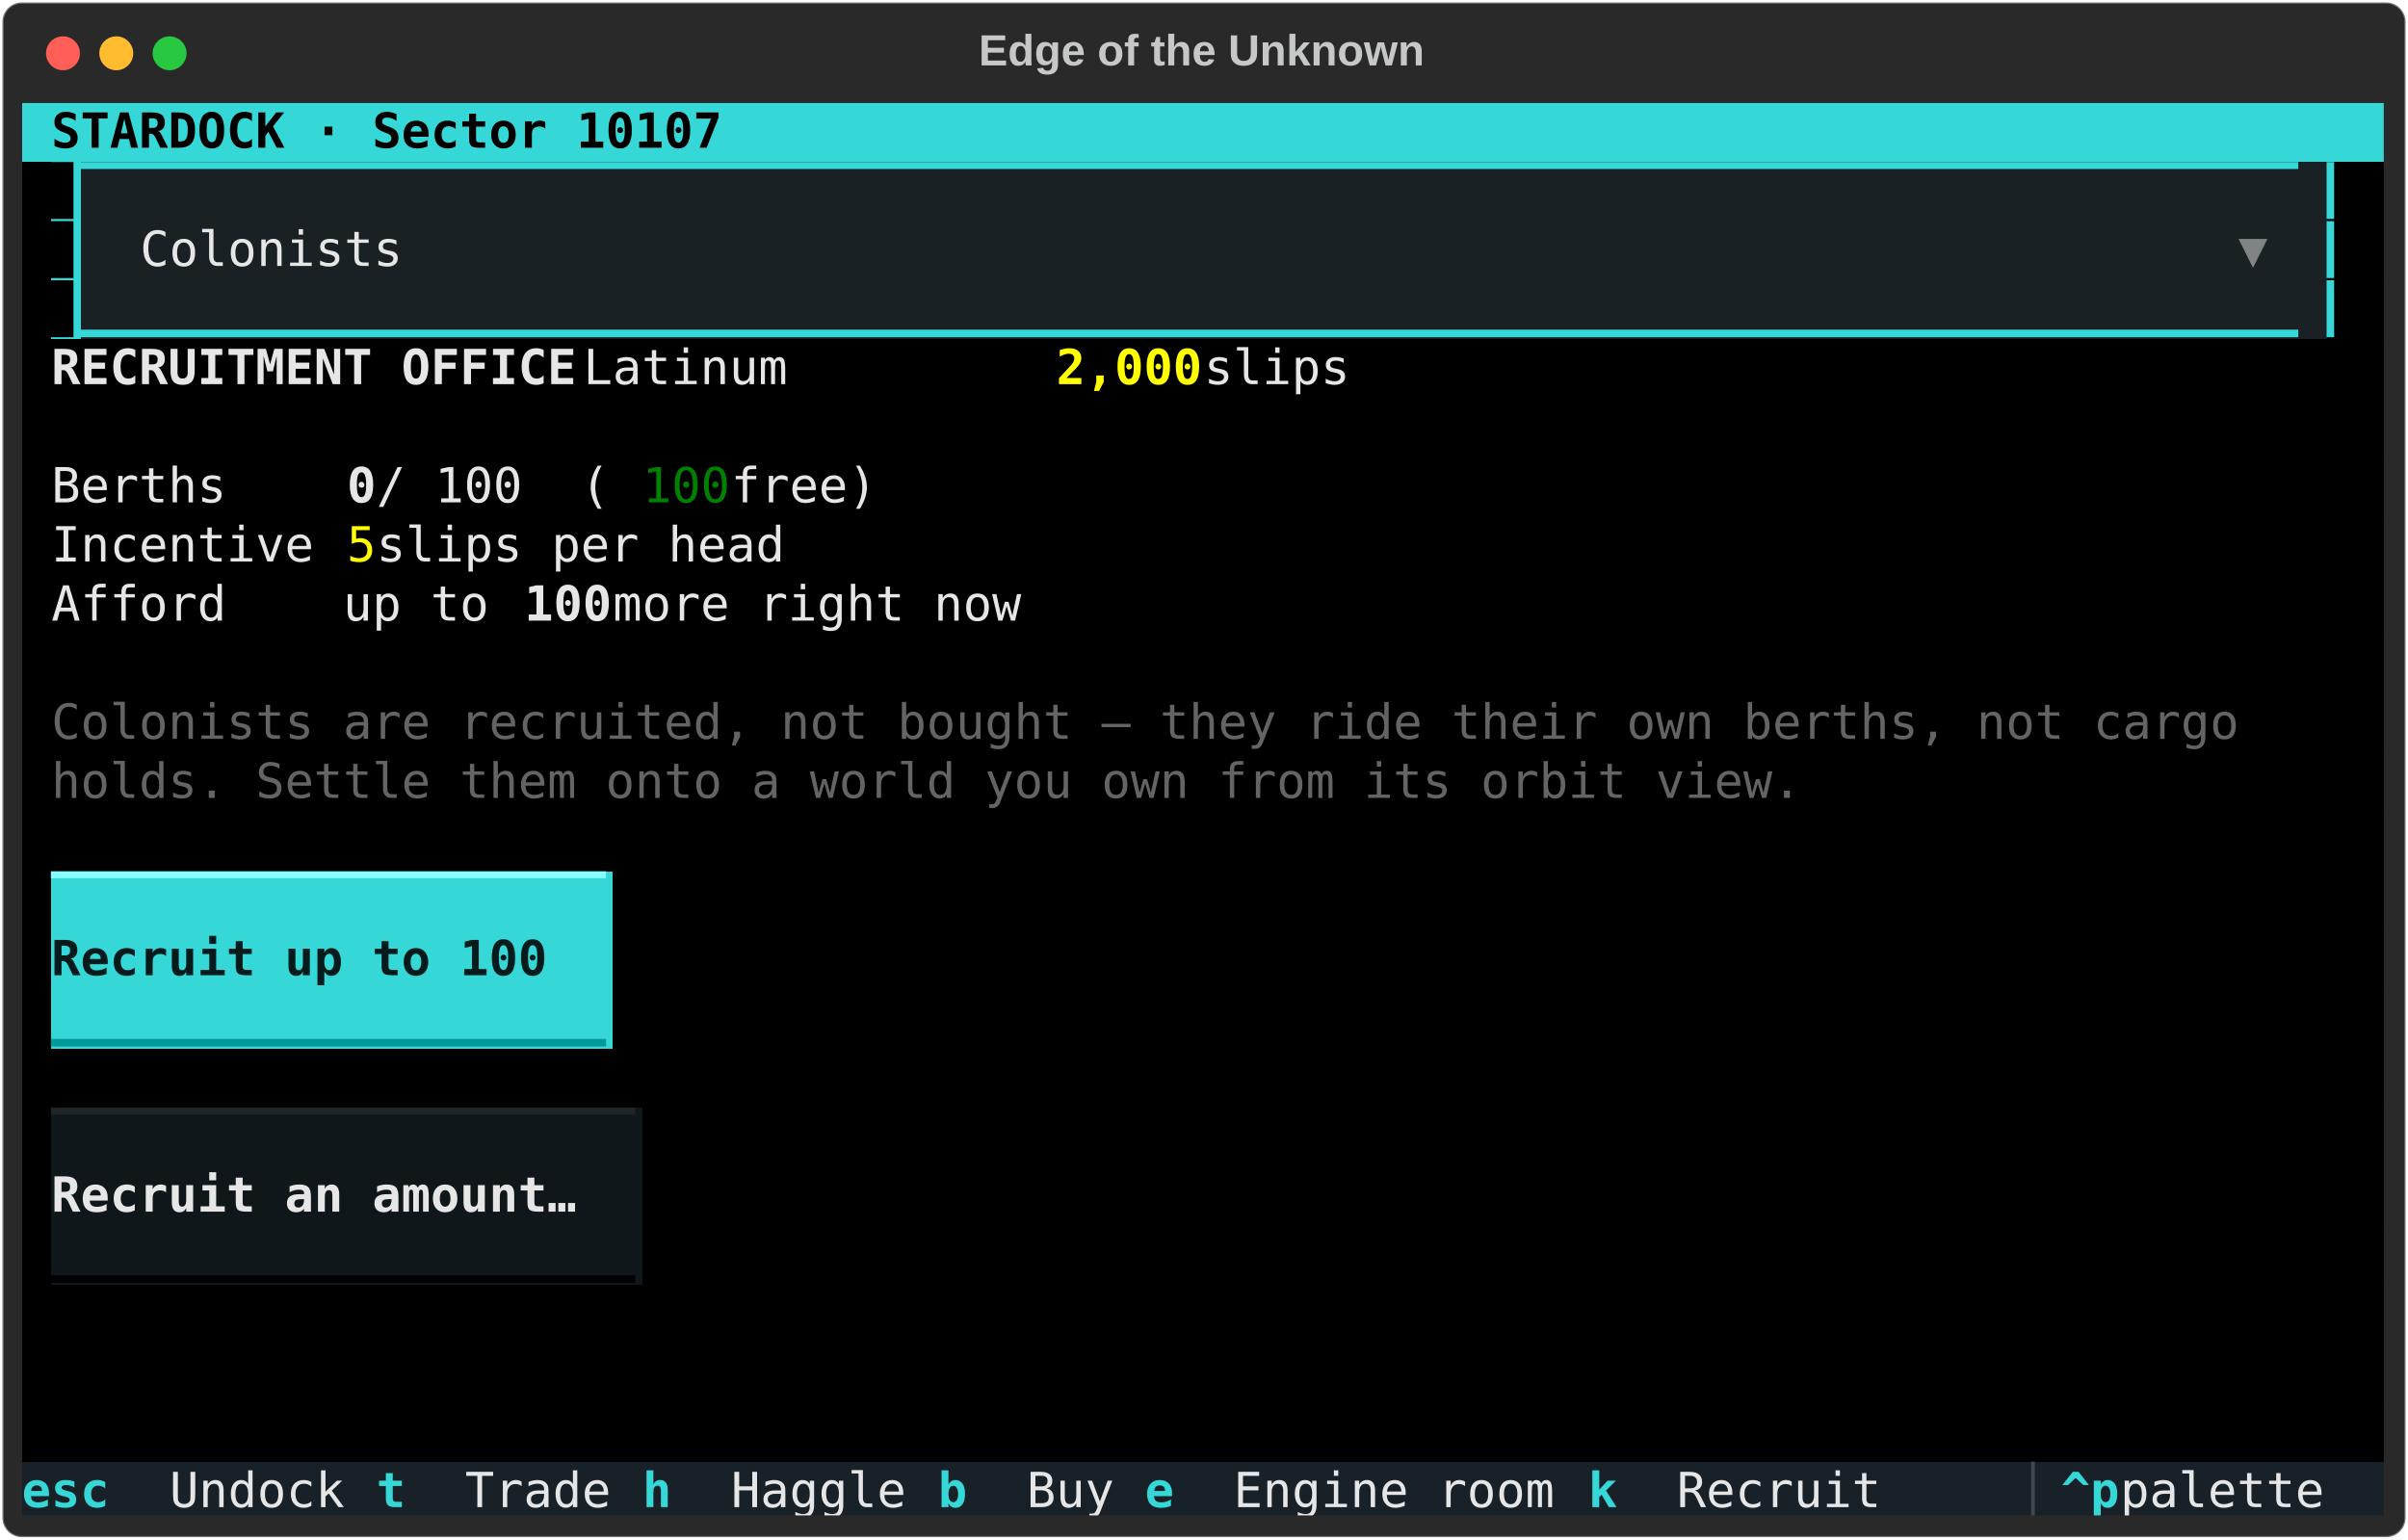
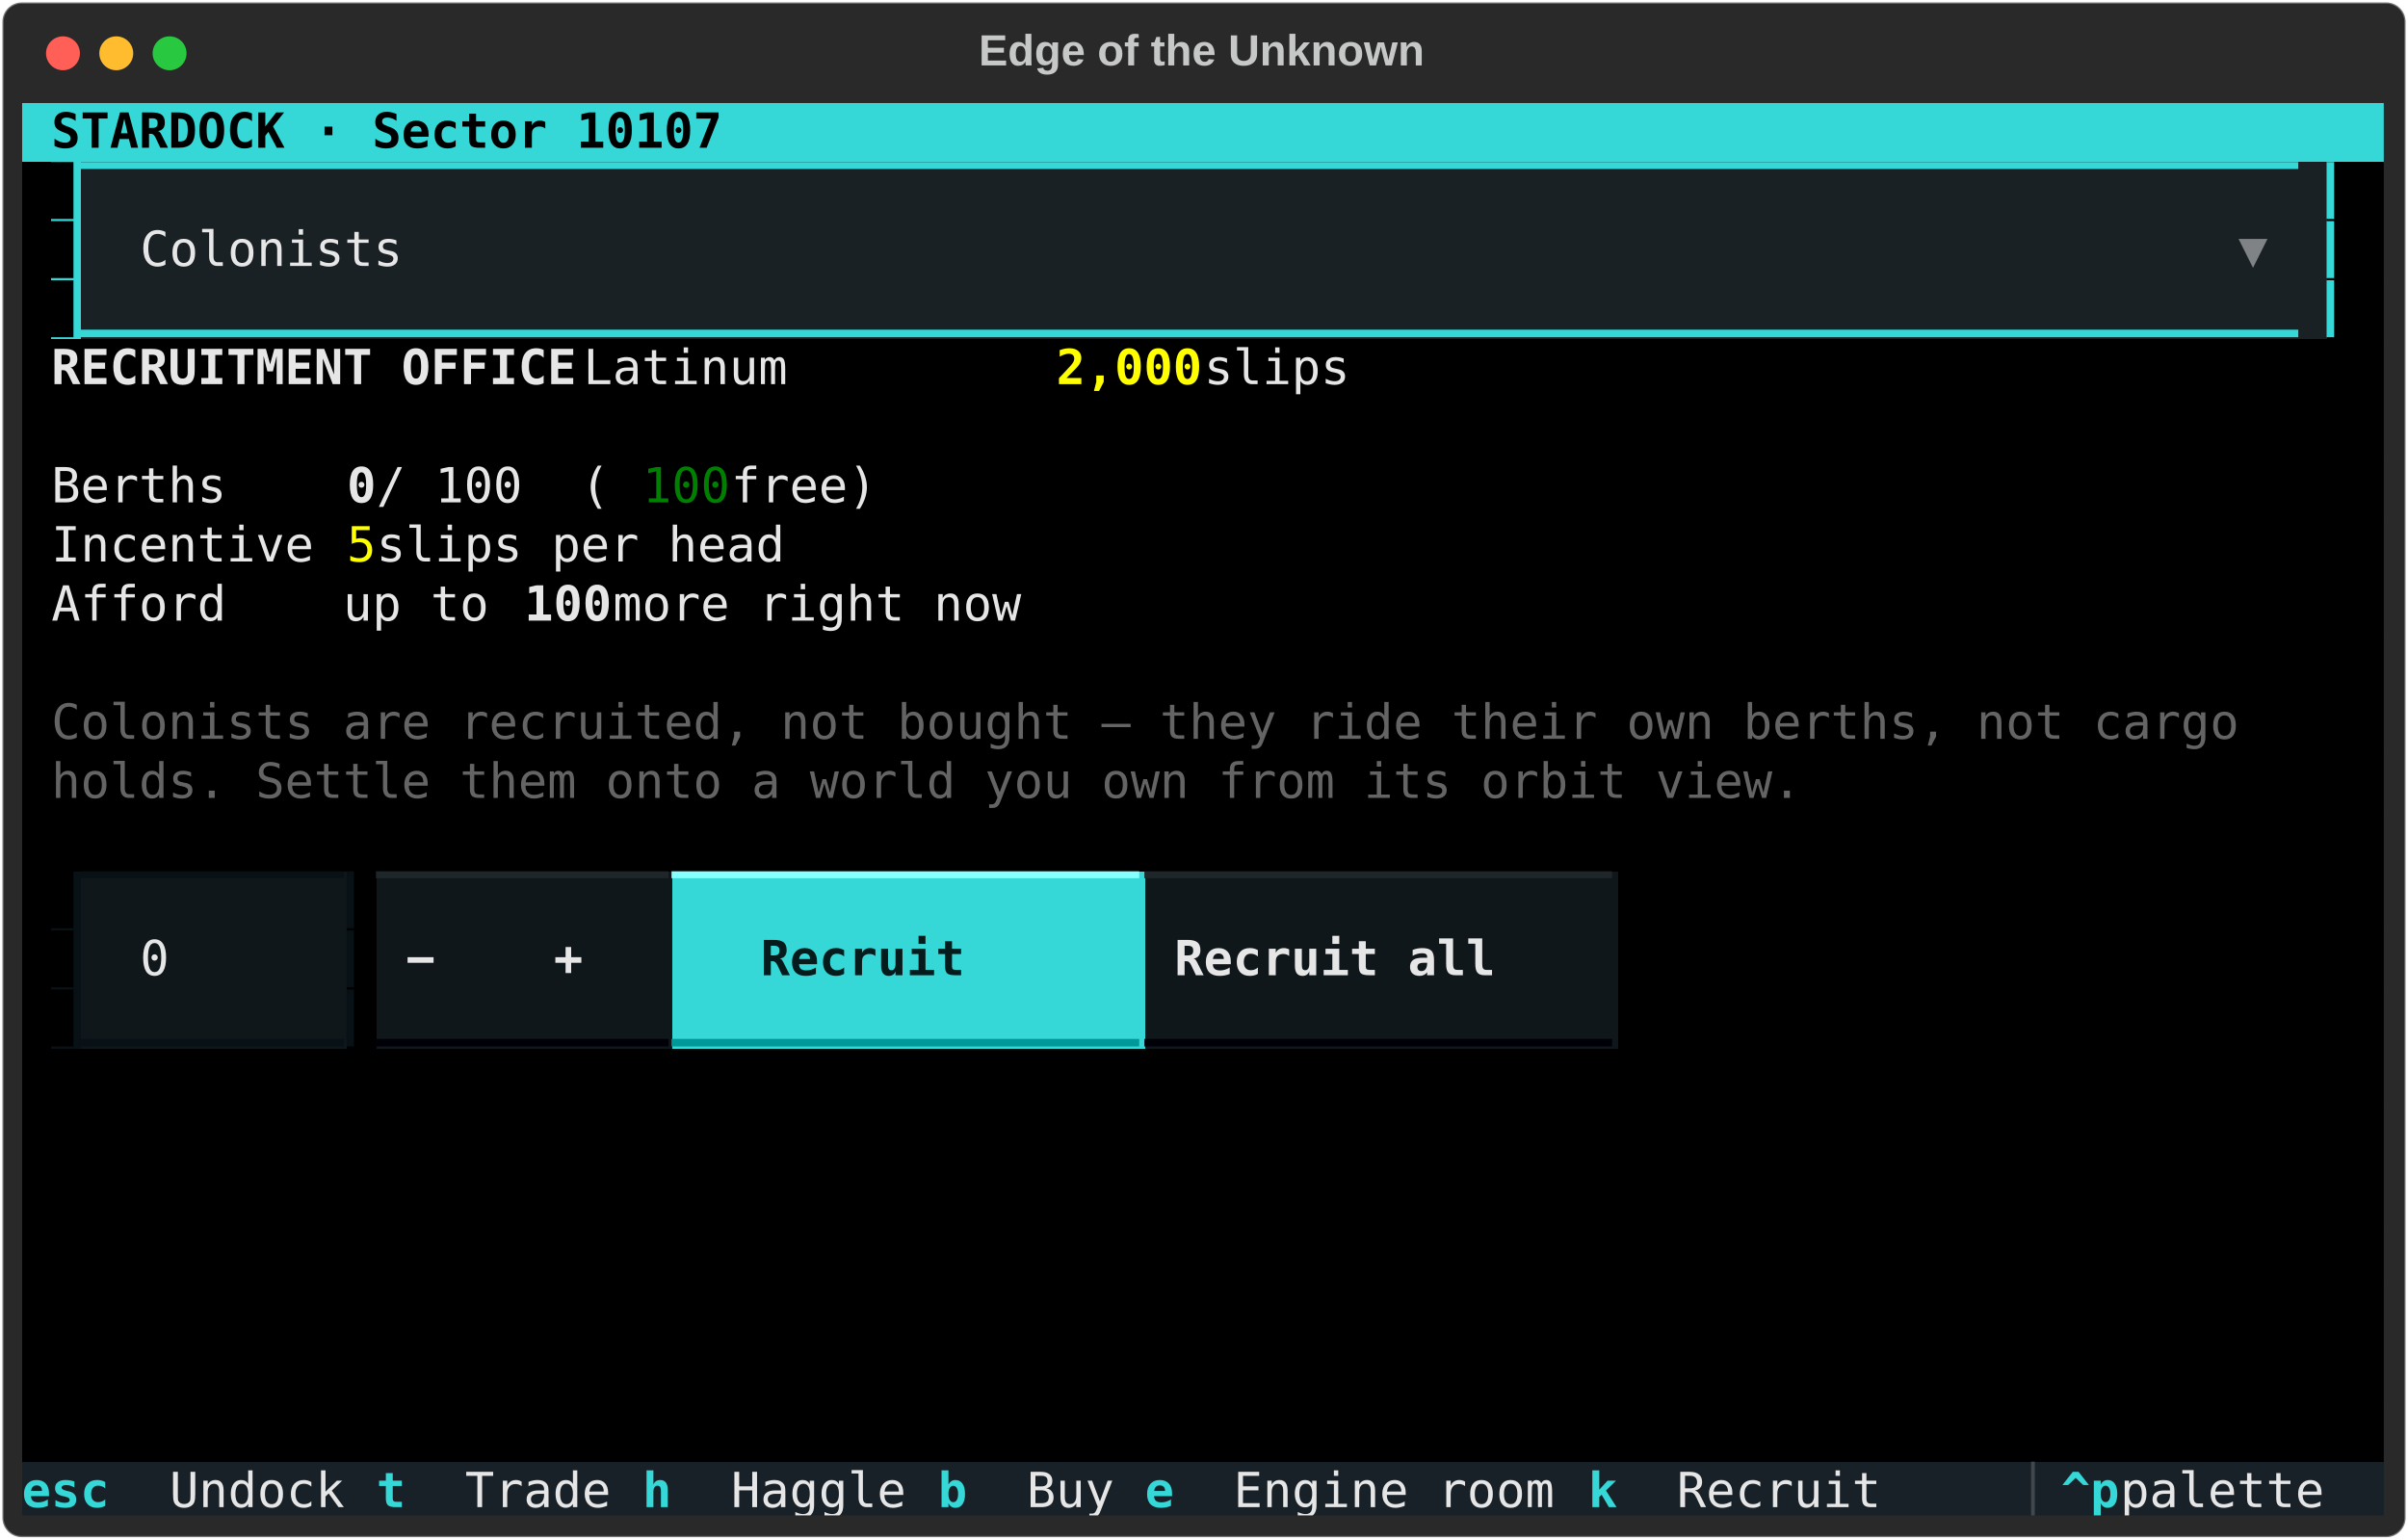
<svg xmlns="http://www.w3.org/2000/svg" class="rich-terminal" viewBox="0 0 994 635.6">
  <style>

    @font-face {
        font-family: "Fira Code";
        src: local("FiraCode-Regular"),
                url("https://cdnjs.cloudflare.com/ajax/libs/firacode/6.2.0/woff2/FiraCode-Regular.woff2") format("woff2"),
                url("https://cdnjs.cloudflare.com/ajax/libs/firacode/6.2.0/woff/FiraCode-Regular.woff") format("woff");
        font-style: normal;
        font-weight: 400;
    }
    @font-face {
        font-family: "Fira Code";
        src: local("FiraCode-Bold"),
                url("https://cdnjs.cloudflare.com/ajax/libs/firacode/6.2.0/woff2/FiraCode-Bold.woff2") format("woff2"),
                url("https://cdnjs.cloudflare.com/ajax/libs/firacode/6.2.0/woff/FiraCode-Bold.woff") format("woff");
        font-style: bold;
        font-weight: 700;
    }

    .terminal-matrix {
        font-family: Fira Code, monospace;
        font-size: 20px;
        line-height: 24.4px;
        font-variant-east-asian: full-width;
    }

    .terminal-title {
        font-size: 18px;
        font-weight: bold;
        font-family: arial;
    }

    .terminal-r1 { fill: #c5c8c6 }
.terminal-r2 { fill: #000000;font-weight: bold }
.terminal-r3 { fill: #000000 }
.terminal-r4 { fill: #35d7d7 }
.terminal-r5 { fill: #e6e6e6 }
.terminal-r6 { fill: #808385 }
.terminal-r7 { fill: #e6e6e6;font-weight: bold }
.terminal-r8 { fill: #ffff00;font-weight: bold }
.terminal-r9 { fill: #008000 }
.terminal-r10 { fill: #ffff00 }
.terminal-r11 { fill: #646464 }
- .terminal-r12 { fill: #86ffff }
- .terminal-r13 { fill: #061b1b;font-weight: bold }
- .terminal-r14 { fill: #009899 }
- .terminal-r15 { fill: #1f262a }
+ .terminal-r12 { fill: #081116 }
+ .terminal-r13 { fill: #1f262a }
+ .terminal-r14 { fill: #86ffff }
+ .terminal-r15 { fill: #061b1b;font-weight: bold }
.terminal-r16 { fill: #000008 }
- .terminal-r17 { fill: #35d7d7;font-weight: bold }
- .terminal-r18 { fill: #40484d }
+ .terminal-r17 { fill: #009899 }
+ .terminal-r18 { fill: #35d7d7;font-weight: bold }
+ .terminal-r19 { fill: #40484d }
    </style>
  <defs>
    <clipPath id="terminal-clip-terminal">
      <rect x="0" y="0" width="975.0" height="584.6" />
    </clipPath>
    <clipPath id="terminal-line-0">
      <rect x="0" y="1.5" width="976" height="24.65" />
    </clipPath>
    <clipPath id="terminal-line-1">
      <rect x="0" y="25.9" width="976" height="24.65" />
    </clipPath>
    <clipPath id="terminal-line-2">
      <rect x="0" y="50.3" width="976" height="24.65" />
    </clipPath>
    <clipPath id="terminal-line-3">
      <rect x="0" y="74.7" width="976" height="24.65" />
    </clipPath>
    <clipPath id="terminal-line-4">
      <rect x="0" y="99.1" width="976" height="24.65" />
    </clipPath>
    <clipPath id="terminal-line-5">
      <rect x="0" y="123.5" width="976" height="24.65" />
    </clipPath>
    <clipPath id="terminal-line-6">
      <rect x="0" y="147.9" width="976" height="24.65" />
    </clipPath>
    <clipPath id="terminal-line-7">
      <rect x="0" y="172.3" width="976" height="24.65" />
    </clipPath>
    <clipPath id="terminal-line-8">
      <rect x="0" y="196.7" width="976" height="24.65" />
    </clipPath>
    <clipPath id="terminal-line-9">
      <rect x="0" y="221.1" width="976" height="24.65" />
    </clipPath>
    <clipPath id="terminal-line-10">
      <rect x="0" y="245.5" width="976" height="24.65" />
    </clipPath>
    <clipPath id="terminal-line-11">
      <rect x="0" y="269.9" width="976" height="24.65" />
    </clipPath>
    <clipPath id="terminal-line-12">
      <rect x="0" y="294.3" width="976" height="24.65" />
    </clipPath>
    <clipPath id="terminal-line-13">
      <rect x="0" y="318.7" width="976" height="24.65" />
    </clipPath>
    <clipPath id="terminal-line-14">
      <rect x="0" y="343.1" width="976" height="24.65" />
    </clipPath>
    <clipPath id="terminal-line-15">
      <rect x="0" y="367.5" width="976" height="24.65" />
    </clipPath>
    <clipPath id="terminal-line-16">
      <rect x="0" y="391.9" width="976" height="24.65" />
    </clipPath>
    <clipPath id="terminal-line-17">
      <rect x="0" y="416.3" width="976" height="24.65" />
    </clipPath>
    <clipPath id="terminal-line-18">
      <rect x="0" y="440.7" width="976" height="24.65" />
    </clipPath>
    <clipPath id="terminal-line-19">
      <rect x="0" y="465.1" width="976" height="24.65" />
    </clipPath>
    <clipPath id="terminal-line-20">
      <rect x="0" y="489.5" width="976" height="24.65" />
    </clipPath>
    <clipPath id="terminal-line-21">
      <rect x="0" y="513.9" width="976" height="24.65" />
    </clipPath>
    <clipPath id="terminal-line-22">
      <rect x="0" y="538.3" width="976" height="24.65" />
    </clipPath>
  </defs>
  <rect fill="#292929" stroke="rgba(255,255,255,0.35)" stroke-width="1" x="1" y="1" width="992" height="633.6" rx="8" />
  <text class="terminal-title" fill="#c5c8c6" text-anchor="middle" x="496" y="27">Edge of the Unknown</text>
  <g transform="translate(26,22)">
    <circle cx="0" cy="0" r="7" fill="#ff5f57" />
    <circle cx="22" cy="0" r="7" fill="#febc2e" />
    <circle cx="44" cy="0" r="7" fill="#28c840" />
  </g>
  <g transform="translate(9, 41)" clip-path="url(#terminal-clip-terminal)">
    <rect fill="#35d7d7" x="0" y="1.5" width="12.2" height="24.65" shape-rendering="crispEdges" />
    <rect fill="#35d7d7" x="12.2" y="1.5" width="280.6" height="24.65" shape-rendering="crispEdges" />
    <rect fill="#35d7d7" x="292.8" y="1.5" width="683.2" height="24.65" shape-rendering="crispEdges" />
    <rect fill="#000000" x="0" y="25.9" width="12.2" height="24.65" shape-rendering="crispEdges" />
    <rect fill="#35d7d7" x="12.2" y="25.9" width="12.2" height="24.65" shape-rendering="crispEdges" />
    <rect fill="#1a2125" x="24.4" y="25.9" width="927.2" height="24.65" shape-rendering="crispEdges" />
    <rect fill="#000000" x="951.6" y="25.9" width="12.2" height="24.65" shape-rendering="crispEdges" />
    <rect fill="#000000" x="963.8" y="25.9" width="12.2" height="24.65" shape-rendering="crispEdges" />
    <rect fill="#000000" x="0" y="50.3" width="12.2" height="24.65" shape-rendering="crispEdges" />
    <rect fill="#35d7d7" x="12.2" y="50.3" width="12.2" height="24.65" shape-rendering="crispEdges" />
    <rect fill="#1a2125" x="24.4" y="50.3" width="24.4" height="24.65" shape-rendering="crispEdges" />
    <rect fill="#1a2125" x="48.8" y="50.3" width="109.8" height="24.65" shape-rendering="crispEdges" />
    <rect fill="#1a2125" x="158.6" y="50.3" width="756.4" height="24.65" shape-rendering="crispEdges" />
    <rect fill="#1a2125" x="915" y="50.3" width="12.2" height="24.65" shape-rendering="crispEdges" />
    <rect fill="#1a2125" x="927.2" y="50.3" width="24.4" height="24.65" shape-rendering="crispEdges" />
    <rect fill="#000000" x="951.6" y="50.3" width="12.2" height="24.65" shape-rendering="crispEdges" />
    <rect fill="#000000" x="963.8" y="50.3" width="12.2" height="24.65" shape-rendering="crispEdges" />
    <rect fill="#000000" x="0" y="74.7" width="12.2" height="24.65" shape-rendering="crispEdges" />
    <rect fill="#35d7d7" x="12.2" y="74.7" width="12.2" height="24.65" shape-rendering="crispEdges" />
    <rect fill="#1a2125" x="24.4" y="74.7" width="927.2" height="24.65" shape-rendering="crispEdges" />
    <rect fill="#000000" x="951.6" y="74.7" width="12.2" height="24.65" shape-rendering="crispEdges" />
    <rect fill="#000000" x="963.8" y="74.7" width="12.2" height="24.65" shape-rendering="crispEdges" />
    <rect fill="#000000" x="0" y="99.1" width="12.2" height="24.65" shape-rendering="crispEdges" />
    <rect fill="#000000" x="12.2" y="99.1" width="219.6" height="24.65" shape-rendering="crispEdges" />
    <rect fill="#000000" x="231.8" y="99.1" width="195.2" height="24.65" shape-rendering="crispEdges" />
    <rect fill="#000000" x="427" y="99.1" width="61" height="24.65" shape-rendering="crispEdges" />
    <rect fill="#000000" x="488" y="99.1" width="73.2" height="24.65" shape-rendering="crispEdges" />
    <rect fill="#000000" x="561.2" y="99.1" width="414.8" height="24.65" shape-rendering="crispEdges" />
    <rect fill="#000000" x="0" y="123.5" width="12.2" height="24.65" shape-rendering="crispEdges" />
    <rect fill="#000000" x="12.2" y="123.5" width="0" height="24.65" shape-rendering="crispEdges" />
    <rect fill="#000000" x="12.2" y="123.5" width="963.8" height="24.65" shape-rendering="crispEdges" />
    <rect fill="#000000" x="0" y="147.9" width="12.2" height="24.65" shape-rendering="crispEdges" />
    <rect fill="#000000" x="12.2" y="147.9" width="122" height="24.65" shape-rendering="crispEdges" />
    <rect fill="#000000" x="134.2" y="147.9" width="12.2" height="24.65" shape-rendering="crispEdges" />
    <rect fill="#000000" x="146.4" y="147.9" width="109.8" height="24.65" shape-rendering="crispEdges" />
    <rect fill="#000000" x="256.2" y="147.9" width="36.6" height="24.65" shape-rendering="crispEdges" />
    <rect fill="#000000" x="292.8" y="147.9" width="73.2" height="24.65" shape-rendering="crispEdges" />
    <rect fill="#000000" x="366" y="147.9" width="610" height="24.65" shape-rendering="crispEdges" />
    <rect fill="#000000" x="0" y="172.3" width="12.2" height="24.65" shape-rendering="crispEdges" />
    <rect fill="#000000" x="12.2" y="172.3" width="122" height="24.65" shape-rendering="crispEdges" />
    <rect fill="#000000" x="134.2" y="172.3" width="12.2" height="24.65" shape-rendering="crispEdges" />
    <rect fill="#000000" x="146.4" y="172.3" width="183" height="24.65" shape-rendering="crispEdges" />
    <rect fill="#000000" x="329.4" y="172.3" width="646.6" height="24.65" shape-rendering="crispEdges" />
    <rect fill="#000000" x="0" y="196.7" width="12.2" height="24.65" shape-rendering="crispEdges" />
    <rect fill="#000000" x="12.2" y="196.7" width="195.2" height="24.65" shape-rendering="crispEdges" />
    <rect fill="#000000" x="207.4" y="196.7" width="36.6" height="24.65" shape-rendering="crispEdges" />
    <rect fill="#000000" x="244" y="196.7" width="183" height="24.65" shape-rendering="crispEdges" />
    <rect fill="#000000" x="427" y="196.7" width="549" height="24.65" shape-rendering="crispEdges" />
    <rect fill="#000000" x="0" y="221.1" width="976" height="24.65" shape-rendering="crispEdges" />
    <rect fill="#000000" x="0" y="245.5" width="12.2" height="24.65" shape-rendering="crispEdges" />
    <rect fill="#000000" x="12.2" y="245.5" width="915" height="24.65" shape-rendering="crispEdges" />
    <rect fill="#000000" x="927.2" y="245.5" width="48.8" height="24.65" shape-rendering="crispEdges" />
    <rect fill="#000000" x="0" y="269.9" width="12.2" height="24.65" shape-rendering="crispEdges" />
    <rect fill="#000000" x="12.2" y="269.9" width="732" height="24.65" shape-rendering="crispEdges" />
    <rect fill="#000000" x="744.2" y="269.9" width="231.8" height="24.65" shape-rendering="crispEdges" />
    <rect fill="#000000" x="0" y="294.3" width="976" height="24.65" shape-rendering="crispEdges" />
    <rect fill="#000000" x="0" y="318.7" width="12.2" height="24.65" shape-rendering="crispEdges" />
-     <rect fill="#35d7d7" x="12.2" y="318.7" width="231.8" height="24.65" shape-rendering="crispEdges" />
-     <rect fill="#000000" x="244" y="318.7" width="732" height="24.65" shape-rendering="crispEdges" />
+     <rect fill="#081116" x="12.2" y="318.7" width="12.2" height="24.65" shape-rendering="crispEdges" />
+     <rect fill="#10171b" x="24.4" y="318.7" width="109.8" height="24.65" shape-rendering="crispEdges" />
+     <rect fill="#000000" x="134.2" y="318.7" width="12.2" height="24.65" shape-rendering="crispEdges" />
+     <rect fill="#10171b" x="146.4" y="318.7" width="122" height="24.65" shape-rendering="crispEdges" />
+     <rect fill="#35d7d7" x="268.4" y="318.7" width="195.2" height="24.65" shape-rendering="crispEdges" />
+     <rect fill="#10171b" x="463.6" y="318.7" width="195.2" height="24.65" shape-rendering="crispEdges" />
+     <rect fill="#000000" x="658.8" y="318.7" width="317.2" height="24.65" shape-rendering="crispEdges" />
    <rect fill="#000000" x="0" y="343.1" width="12.2" height="24.65" shape-rendering="crispEdges" />
-     <rect fill="#35d7d7" x="12.2" y="343.1" width="231.8" height="24.65" shape-rendering="crispEdges" />
-     <rect fill="#000000" x="244" y="343.1" width="732" height="24.65" shape-rendering="crispEdges" />
+     <rect fill="#081116" x="12.2" y="343.1" width="12.2" height="24.65" shape-rendering="crispEdges" />
+     <rect fill="#10171b" x="24.4" y="343.1" width="24.4" height="24.65" shape-rendering="crispEdges" />
+     <rect fill="#10171b" x="48.8" y="343.1" width="61" height="24.65" shape-rendering="crispEdges" />
+     <rect fill="#10171b" x="109.8" y="343.1" width="24.4" height="24.65" shape-rendering="crispEdges" />
+     <rect fill="#000000" x="134.2" y="343.1" width="12.2" height="24.65" shape-rendering="crispEdges" />
+     <rect fill="#10171b" x="146.4" y="343.1" width="12.2" height="24.65" shape-rendering="crispEdges" />
+     <rect fill="#10171b" x="158.6" y="343.1" width="36.6" height="24.65" shape-rendering="crispEdges" />
+     <rect fill="#10171b" x="195.2" y="343.1" width="24.4" height="24.65" shape-rendering="crispEdges" />
+     <rect fill="#10171b" x="219.6" y="343.1" width="36.6" height="24.65" shape-rendering="crispEdges" />
+     <rect fill="#10171b" x="256.2" y="343.1" width="12.2" height="24.65" shape-rendering="crispEdges" />
+     <rect fill="#35d7d7" x="268.4" y="343.1" width="36.6" height="24.65" shape-rendering="crispEdges" />
+     <rect fill="#35d7d7" x="305" y="343.1" width="109.8" height="24.65" shape-rendering="crispEdges" />
+     <rect fill="#35d7d7" x="414.8" y="343.1" width="48.8" height="24.65" shape-rendering="crispEdges" />
+     <rect fill="#10171b" x="463.6" y="343.1" width="12.2" height="24.65" shape-rendering="crispEdges" />
+     <rect fill="#10171b" x="475.8" y="343.1" width="158.6" height="24.65" shape-rendering="crispEdges" />
+     <rect fill="#10171b" x="634.4" y="343.1" width="24.4" height="24.65" shape-rendering="crispEdges" />
+     <rect fill="#000000" x="658.8" y="343.1" width="317.2" height="24.65" shape-rendering="crispEdges" />
    <rect fill="#000000" x="0" y="367.5" width="12.2" height="24.65" shape-rendering="crispEdges" />
-     <rect fill="#35d7d7" x="12.2" y="367.5" width="231.8" height="24.65" shape-rendering="crispEdges" />
-     <rect fill="#000000" x="244" y="367.5" width="732" height="24.65" shape-rendering="crispEdges" />
+     <rect fill="#081116" x="12.2" y="367.5" width="12.2" height="24.65" shape-rendering="crispEdges" />
+     <rect fill="#10171b" x="24.4" y="367.5" width="109.8" height="24.65" shape-rendering="crispEdges" />
+     <rect fill="#000000" x="134.2" y="367.5" width="12.2" height="24.65" shape-rendering="crispEdges" />
+     <rect fill="#10171b" x="146.4" y="367.5" width="122" height="24.65" shape-rendering="crispEdges" />
+     <rect fill="#35d7d7" x="268.4" y="367.5" width="195.2" height="24.65" shape-rendering="crispEdges" />
+     <rect fill="#10171b" x="463.6" y="367.5" width="195.2" height="24.65" shape-rendering="crispEdges" />
+     <rect fill="#000000" x="658.8" y="367.5" width="317.2" height="24.65" shape-rendering="crispEdges" />
    <rect fill="#000000" x="0" y="391.9" width="976" height="24.65" shape-rendering="crispEdges" />
-     <rect fill="#000000" x="0" y="416.3" width="12.2" height="24.65" shape-rendering="crispEdges" />
-     <rect fill="#10171b" x="12.2" y="416.3" width="244" height="24.65" shape-rendering="crispEdges" />
-     <rect fill="#000000" x="256.2" y="416.3" width="719.8" height="24.65" shape-rendering="crispEdges" />
-     <rect fill="#000000" x="0" y="440.7" width="12.2" height="24.65" shape-rendering="crispEdges" />
-     <rect fill="#10171b" x="12.2" y="440.7" width="244" height="24.65" shape-rendering="crispEdges" />
-     <rect fill="#000000" x="256.2" y="440.7" width="719.8" height="24.65" shape-rendering="crispEdges" />
-     <rect fill="#000000" x="0" y="465.1" width="12.2" height="24.65" shape-rendering="crispEdges" />
-     <rect fill="#10171b" x="12.2" y="465.1" width="244" height="24.65" shape-rendering="crispEdges" />
-     <rect fill="#000000" x="256.2" y="465.1" width="719.8" height="24.65" shape-rendering="crispEdges" />
+     <rect fill="#000000" x="0" y="416.3" width="976" height="24.65" shape-rendering="crispEdges" />
+     <rect fill="#000000" x="0" y="440.7" width="976" height="24.65" shape-rendering="crispEdges" />
+     <rect fill="#000000" x="0" y="465.1" width="976" height="24.65" shape-rendering="crispEdges" />
    <rect fill="#000000" x="0" y="489.5" width="976" height="24.65" shape-rendering="crispEdges" />
    <rect fill="#000000" x="0" y="513.9" width="976" height="24.65" shape-rendering="crispEdges" />
    <rect fill="#000000" x="0" y="538.3" width="976" height="24.65" shape-rendering="crispEdges" />
    <rect fill="#172127" x="0" y="562.7" width="61" height="24.65" shape-rendering="crispEdges" />
    <rect fill="#172127" x="61" y="562.7" width="85.4" height="24.65" shape-rendering="crispEdges" />
    <rect fill="#172127" x="146.4" y="562.7" width="36.6" height="24.65" shape-rendering="crispEdges" />
    <rect fill="#172127" x="183" y="562.7" width="73.2" height="24.65" shape-rendering="crispEdges" />
    <rect fill="#172127" x="256.2" y="562.7" width="36.6" height="24.65" shape-rendering="crispEdges" />
    <rect fill="#172127" x="292.8" y="562.7" width="85.4" height="24.65" shape-rendering="crispEdges" />
    <rect fill="#172127" x="378.2" y="562.7" width="36.6" height="24.65" shape-rendering="crispEdges" />
    <rect fill="#172127" x="414.8" y="562.7" width="48.8" height="24.65" shape-rendering="crispEdges" />
    <rect fill="#172127" x="463.6" y="562.7" width="36.6" height="24.65" shape-rendering="crispEdges" />
    <rect fill="#172127" x="500.2" y="562.7" width="146.4" height="24.65" shape-rendering="crispEdges" />
    <rect fill="#172127" x="646.6" y="562.7" width="36.6" height="24.65" shape-rendering="crispEdges" />
    <rect fill="#172127" x="683.2" y="562.7" width="97.6" height="24.65" shape-rendering="crispEdges" />
    <rect fill="#172127" x="780.8" y="562.7" width="48.8" height="24.65" shape-rendering="crispEdges" />
    <rect fill="#172127" x="829.6" y="562.7" width="12.2" height="24.65" shape-rendering="crispEdges" />
    <rect fill="#172127" x="841.8" y="562.7" width="24.4" height="24.65" shape-rendering="crispEdges" />
    <rect fill="#172127" x="866.2" y="562.7" width="97.6" height="24.65" shape-rendering="crispEdges" />
    <rect fill="#172127" x="963.8" y="562.7" width="12.2" height="24.65" shape-rendering="crispEdges" />
    <g class="terminal-matrix">
      <text class="terminal-r2" x="12.2" y="20" textLength="280.6" clip-path="url(#terminal-line-0)">STARDOCK · Sector 10107</text>
      <text class="terminal-r1" x="976" y="20" textLength="12.2" clip-path="url(#terminal-line-0)">
</text>
      <text class="terminal-r3" x="12.2" y="44.4" textLength="12.2" clip-path="url(#terminal-line-1)">▊</text>
      <text class="terminal-r4" x="24.4" y="44.4" textLength="927.2" clip-path="url(#terminal-line-1)">▔▔▔▔▔▔▔▔▔▔▔▔▔▔▔▔▔▔▔▔▔▔▔▔▔▔▔▔▔▔▔▔▔▔▔▔▔▔▔▔▔▔▔▔▔▔▔▔▔▔▔▔▔▔▔▔▔▔▔▔▔▔▔▔▔▔▔▔▔▔▔▔▔▔▔▔</text>
      <text class="terminal-r4" x="951.6" y="44.4" textLength="12.2" clip-path="url(#terminal-line-1)">▎</text>
      <text class="terminal-r1" x="976" y="44.4" textLength="12.2" clip-path="url(#terminal-line-1)">
</text>
      <text class="terminal-r3" x="12.2" y="68.8" textLength="12.2" clip-path="url(#terminal-line-2)">▊</text>
      <text class="terminal-r5" x="48.8" y="68.8" textLength="109.8" clip-path="url(#terminal-line-2)">Colonists</text>
      <text class="terminal-r6" x="915" y="68.8" textLength="12.2" clip-path="url(#terminal-line-2)">▼</text>
      <text class="terminal-r4" x="951.6" y="68.8" textLength="12.2" clip-path="url(#terminal-line-2)">▎</text>
      <text class="terminal-r1" x="976" y="68.8" textLength="12.2" clip-path="url(#terminal-line-2)">
</text>
      <text class="terminal-r3" x="12.2" y="93.2" textLength="12.2" clip-path="url(#terminal-line-3)">▊</text>
      <text class="terminal-r4" x="24.4" y="93.2" textLength="927.2" clip-path="url(#terminal-line-3)">▁▁▁▁▁▁▁▁▁▁▁▁▁▁▁▁▁▁▁▁▁▁▁▁▁▁▁▁▁▁▁▁▁▁▁▁▁▁▁▁▁▁▁▁▁▁▁▁▁▁▁▁▁▁▁▁▁▁▁▁▁▁▁▁▁▁▁▁▁▁▁▁▁▁▁▁</text>
      <text class="terminal-r4" x="951.6" y="93.2" textLength="12.2" clip-path="url(#terminal-line-3)">▎</text>
      <text class="terminal-r1" x="976" y="93.2" textLength="12.2" clip-path="url(#terminal-line-3)">
</text>
      <text class="terminal-r7" x="12.2" y="117.6" textLength="219.6" clip-path="url(#terminal-line-4)">RECRUITMENT OFFICE</text>
      <text class="terminal-r5" x="231.8" y="117.6" textLength="195.2" clip-path="url(#terminal-line-4)">        Latinum </text>
      <text class="terminal-r8" x="427" y="117.6" textLength="61" clip-path="url(#terminal-line-4)">2,000</text>
      <text class="terminal-r5" x="488" y="117.6" textLength="73.2" clip-path="url(#terminal-line-4)"> slips</text>
      <text class="terminal-r1" x="976" y="117.6" textLength="12.2" clip-path="url(#terminal-line-4)">
</text>
      <text class="terminal-r1" x="976" y="142" textLength="12.2" clip-path="url(#terminal-line-5)">
</text>
      <text class="terminal-r5" x="12.2" y="166.4" textLength="122" clip-path="url(#terminal-line-6)">Berths    </text>
      <text class="terminal-r7" x="134.2" y="166.4" textLength="12.2" clip-path="url(#terminal-line-6)">0</text>
      <text class="terminal-r5" x="146.4" y="166.4" textLength="109.8" clip-path="url(#terminal-line-6)"> / 100  (</text>
      <text class="terminal-r9" x="256.2" y="166.4" textLength="36.6" clip-path="url(#terminal-line-6)">100</text>
      <text class="terminal-r5" x="292.8" y="166.4" textLength="73.2" clip-path="url(#terminal-line-6)"> free)</text>
      <text class="terminal-r1" x="976" y="166.4" textLength="12.2" clip-path="url(#terminal-line-6)">
</text>
      <text class="terminal-r5" x="12.2" y="190.8" textLength="122" clip-path="url(#terminal-line-7)">Incentive </text>
      <text class="terminal-r10" x="134.2" y="190.8" textLength="12.2" clip-path="url(#terminal-line-7)">5</text>
      <text class="terminal-r5" x="146.4" y="190.8" textLength="183" clip-path="url(#terminal-line-7)"> slips per head</text>
      <text class="terminal-r1" x="976" y="190.8" textLength="12.2" clip-path="url(#terminal-line-7)">
</text>
      <text class="terminal-r5" x="12.2" y="215.2" textLength="195.2" clip-path="url(#terminal-line-8)">Afford    up to </text>
      <text class="terminal-r7" x="207.4" y="215.2" textLength="36.6" clip-path="url(#terminal-line-8)">100</text>
      <text class="terminal-r5" x="244" y="215.2" textLength="183" clip-path="url(#terminal-line-8)"> more right now</text>
      <text class="terminal-r1" x="976" y="215.2" textLength="12.2" clip-path="url(#terminal-line-8)">
</text>
      <text class="terminal-r1" x="976" y="239.6" textLength="12.2" clip-path="url(#terminal-line-9)">
</text>
      <text class="terminal-r11" x="12.2" y="264" textLength="915" clip-path="url(#terminal-line-10)">Colonists are recruited, not bought — they ride their own berths, not cargo</text>
      <text class="terminal-r1" x="976" y="264" textLength="12.2" clip-path="url(#terminal-line-10)">
</text>
      <text class="terminal-r11" x="12.2" y="288.4" textLength="732" clip-path="url(#terminal-line-11)">holds. Settle them onto a world you own from its orbit view.</text>
      <text class="terminal-r1" x="976" y="288.4" textLength="12.2" clip-path="url(#terminal-line-11)">
</text>
      <text class="terminal-r1" x="976" y="312.8" textLength="12.2" clip-path="url(#terminal-line-12)">
</text>
-       <text class="terminal-r12" x="12.2" y="337.2" textLength="231.8" clip-path="url(#terminal-line-13)">▔▔▔▔▔▔▔▔▔▔▔▔▔▔▔▔▔▔▔</text>
+       <text class="terminal-r3" x="12.2" y="337.2" textLength="12.2" clip-path="url(#terminal-line-13)">▊</text>
+       <text class="terminal-r12" x="24.4" y="337.2" textLength="109.8" clip-path="url(#terminal-line-13)">▔▔▔▔▔▔▔▔▔</text>
+       <text class="terminal-r12" x="134.2" y="337.2" textLength="12.2" clip-path="url(#terminal-line-13)">▎</text>
+       <text class="terminal-r13" x="146.4" y="337.2" textLength="122" clip-path="url(#terminal-line-13)">▔▔▔▔▔▔▔▔▔▔</text>
+       <text class="terminal-r14" x="268.4" y="337.2" textLength="195.2" clip-path="url(#terminal-line-13)">▔▔▔▔▔▔▔▔▔▔▔▔▔▔▔▔</text>
+       <text class="terminal-r13" x="463.6" y="337.2" textLength="195.2" clip-path="url(#terminal-line-13)">▔▔▔▔▔▔▔▔▔▔▔▔▔▔▔▔</text>
      <text class="terminal-r1" x="976" y="337.2" textLength="12.2" clip-path="url(#terminal-line-13)">
</text>
-       <text class="terminal-r13" x="12.2" y="361.6" textLength="231.8" clip-path="url(#terminal-line-14)"> Recruit up to 100 </text>
+       <text class="terminal-r3" x="12.2" y="361.6" textLength="12.2" clip-path="url(#terminal-line-14)">▊</text>
+       <text class="terminal-r5" x="48.8" y="361.6" textLength="61" clip-path="url(#terminal-line-14)">0    </text>
+       <text class="terminal-r12" x="134.2" y="361.6" textLength="12.2" clip-path="url(#terminal-line-14)">▎</text>
+       <text class="terminal-r7" x="158.6" y="361.6" textLength="36.6" clip-path="url(#terminal-line-14)"> − </text>
+       <text class="terminal-r7" x="219.6" y="361.6" textLength="36.6" clip-path="url(#terminal-line-14)"> + </text>
+       <text class="terminal-r15" x="305" y="361.6" textLength="109.8" clip-path="url(#terminal-line-14)"> Recruit </text>
+       <text class="terminal-r7" x="475.8" y="361.6" textLength="158.6" clip-path="url(#terminal-line-14)"> Recruit all </text>
      <text class="terminal-r1" x="976" y="361.6" textLength="12.2" clip-path="url(#terminal-line-14)">
</text>
-       <text class="terminal-r14" x="12.2" y="386" textLength="231.8" clip-path="url(#terminal-line-15)">▁▁▁▁▁▁▁▁▁▁▁▁▁▁▁▁▁▁▁</text>
+       <text class="terminal-r3" x="12.2" y="386" textLength="12.2" clip-path="url(#terminal-line-15)">▊</text>
+       <text class="terminal-r12" x="24.4" y="386" textLength="109.8" clip-path="url(#terminal-line-15)">▁▁▁▁▁▁▁▁▁</text>
+       <text class="terminal-r12" x="134.2" y="386" textLength="12.2" clip-path="url(#terminal-line-15)">▎</text>
+       <text class="terminal-r16" x="146.4" y="386" textLength="122" clip-path="url(#terminal-line-15)">▁▁▁▁▁▁▁▁▁▁</text>
+       <text class="terminal-r17" x="268.4" y="386" textLength="195.2" clip-path="url(#terminal-line-15)">▁▁▁▁▁▁▁▁▁▁▁▁▁▁▁▁</text>
+       <text class="terminal-r16" x="463.6" y="386" textLength="195.2" clip-path="url(#terminal-line-15)">▁▁▁▁▁▁▁▁▁▁▁▁▁▁▁▁</text>
      <text class="terminal-r1" x="976" y="386" textLength="12.2" clip-path="url(#terminal-line-15)">
</text>
      <text class="terminal-r1" x="976" y="410.4" textLength="12.2" clip-path="url(#terminal-line-16)">
</text>
-       <text class="terminal-r15" x="12.2" y="434.8" textLength="244" clip-path="url(#terminal-line-17)">▔▔▔▔▔▔▔▔▔▔▔▔▔▔▔▔▔▔▔▔</text>
      <text class="terminal-r1" x="976" y="434.8" textLength="12.2" clip-path="url(#terminal-line-17)">
</text>
-       <text class="terminal-r7" x="12.2" y="459.2" textLength="244" clip-path="url(#terminal-line-18)"> Recruit an amount… </text>
      <text class="terminal-r1" x="976" y="459.2" textLength="12.2" clip-path="url(#terminal-line-18)">
</text>
-       <text class="terminal-r16" x="12.2" y="483.6" textLength="244" clip-path="url(#terminal-line-19)">▁▁▁▁▁▁▁▁▁▁▁▁▁▁▁▁▁▁▁▁</text>
      <text class="terminal-r1" x="976" y="483.6" textLength="12.2" clip-path="url(#terminal-line-19)">
</text>
      <text class="terminal-r1" x="976" y="508" textLength="12.2" clip-path="url(#terminal-line-20)">
</text>
      <text class="terminal-r1" x="976" y="532.4" textLength="12.2" clip-path="url(#terminal-line-21)">
</text>
      <text class="terminal-r1" x="976" y="556.8" textLength="12.2" clip-path="url(#terminal-line-22)">
</text>
-       <text class="terminal-r17" x="0" y="581.2" textLength="61" clip-path="url(#terminal-line-23)"> esc </text>
+       <text class="terminal-r18" x="0" y="581.2" textLength="61" clip-path="url(#terminal-line-23)"> esc </text>
      <text class="terminal-r5" x="61" y="581.2" textLength="85.4" clip-path="url(#terminal-line-23)">Undock </text>
-       <text class="terminal-r17" x="146.4" y="581.2" textLength="36.6" clip-path="url(#terminal-line-23)"> t </text>
+       <text class="terminal-r18" x="146.4" y="581.2" textLength="36.6" clip-path="url(#terminal-line-23)"> t </text>
      <text class="terminal-r5" x="183" y="581.2" textLength="73.2" clip-path="url(#terminal-line-23)">Trade </text>
-       <text class="terminal-r17" x="256.2" y="581.2" textLength="36.6" clip-path="url(#terminal-line-23)"> h </text>
+       <text class="terminal-r18" x="256.2" y="581.2" textLength="36.6" clip-path="url(#terminal-line-23)"> h </text>
      <text class="terminal-r5" x="292.8" y="581.2" textLength="85.4" clip-path="url(#terminal-line-23)">Haggle </text>
-       <text class="terminal-r17" x="378.2" y="581.2" textLength="36.6" clip-path="url(#terminal-line-23)"> b </text>
+       <text class="terminal-r18" x="378.2" y="581.2" textLength="36.6" clip-path="url(#terminal-line-23)"> b </text>
      <text class="terminal-r5" x="414.8" y="581.2" textLength="48.8" clip-path="url(#terminal-line-23)">Buy </text>
-       <text class="terminal-r17" x="463.6" y="581.2" textLength="36.6" clip-path="url(#terminal-line-23)"> e </text>
+       <text class="terminal-r18" x="463.6" y="581.2" textLength="36.6" clip-path="url(#terminal-line-23)"> e </text>
      <text class="terminal-r5" x="500.2" y="581.2" textLength="146.4" clip-path="url(#terminal-line-23)">Engine room </text>
-       <text class="terminal-r17" x="646.6" y="581.2" textLength="36.6" clip-path="url(#terminal-line-23)"> k </text>
+       <text class="terminal-r18" x="646.6" y="581.2" textLength="36.6" clip-path="url(#terminal-line-23)"> k </text>
      <text class="terminal-r5" x="683.2" y="581.2" textLength="97.6" clip-path="url(#terminal-line-23)">Recruit </text>
-       <text class="terminal-r18" x="829.6" y="581.2" textLength="12.2" clip-path="url(#terminal-line-23)">▏</text>
-       <text class="terminal-r17" x="841.8" y="581.2" textLength="24.4" clip-path="url(#terminal-line-23)">^p</text>
+       <text class="terminal-r19" x="829.6" y="581.2" textLength="12.2" clip-path="url(#terminal-line-23)">▏</text>
+       <text class="terminal-r18" x="841.8" y="581.2" textLength="24.4" clip-path="url(#terminal-line-23)">^p</text>
      <text class="terminal-r5" x="866.2" y="581.2" textLength="97.6" clip-path="url(#terminal-line-23)"> palette</text>
    </g>
  </g>
</svg>
